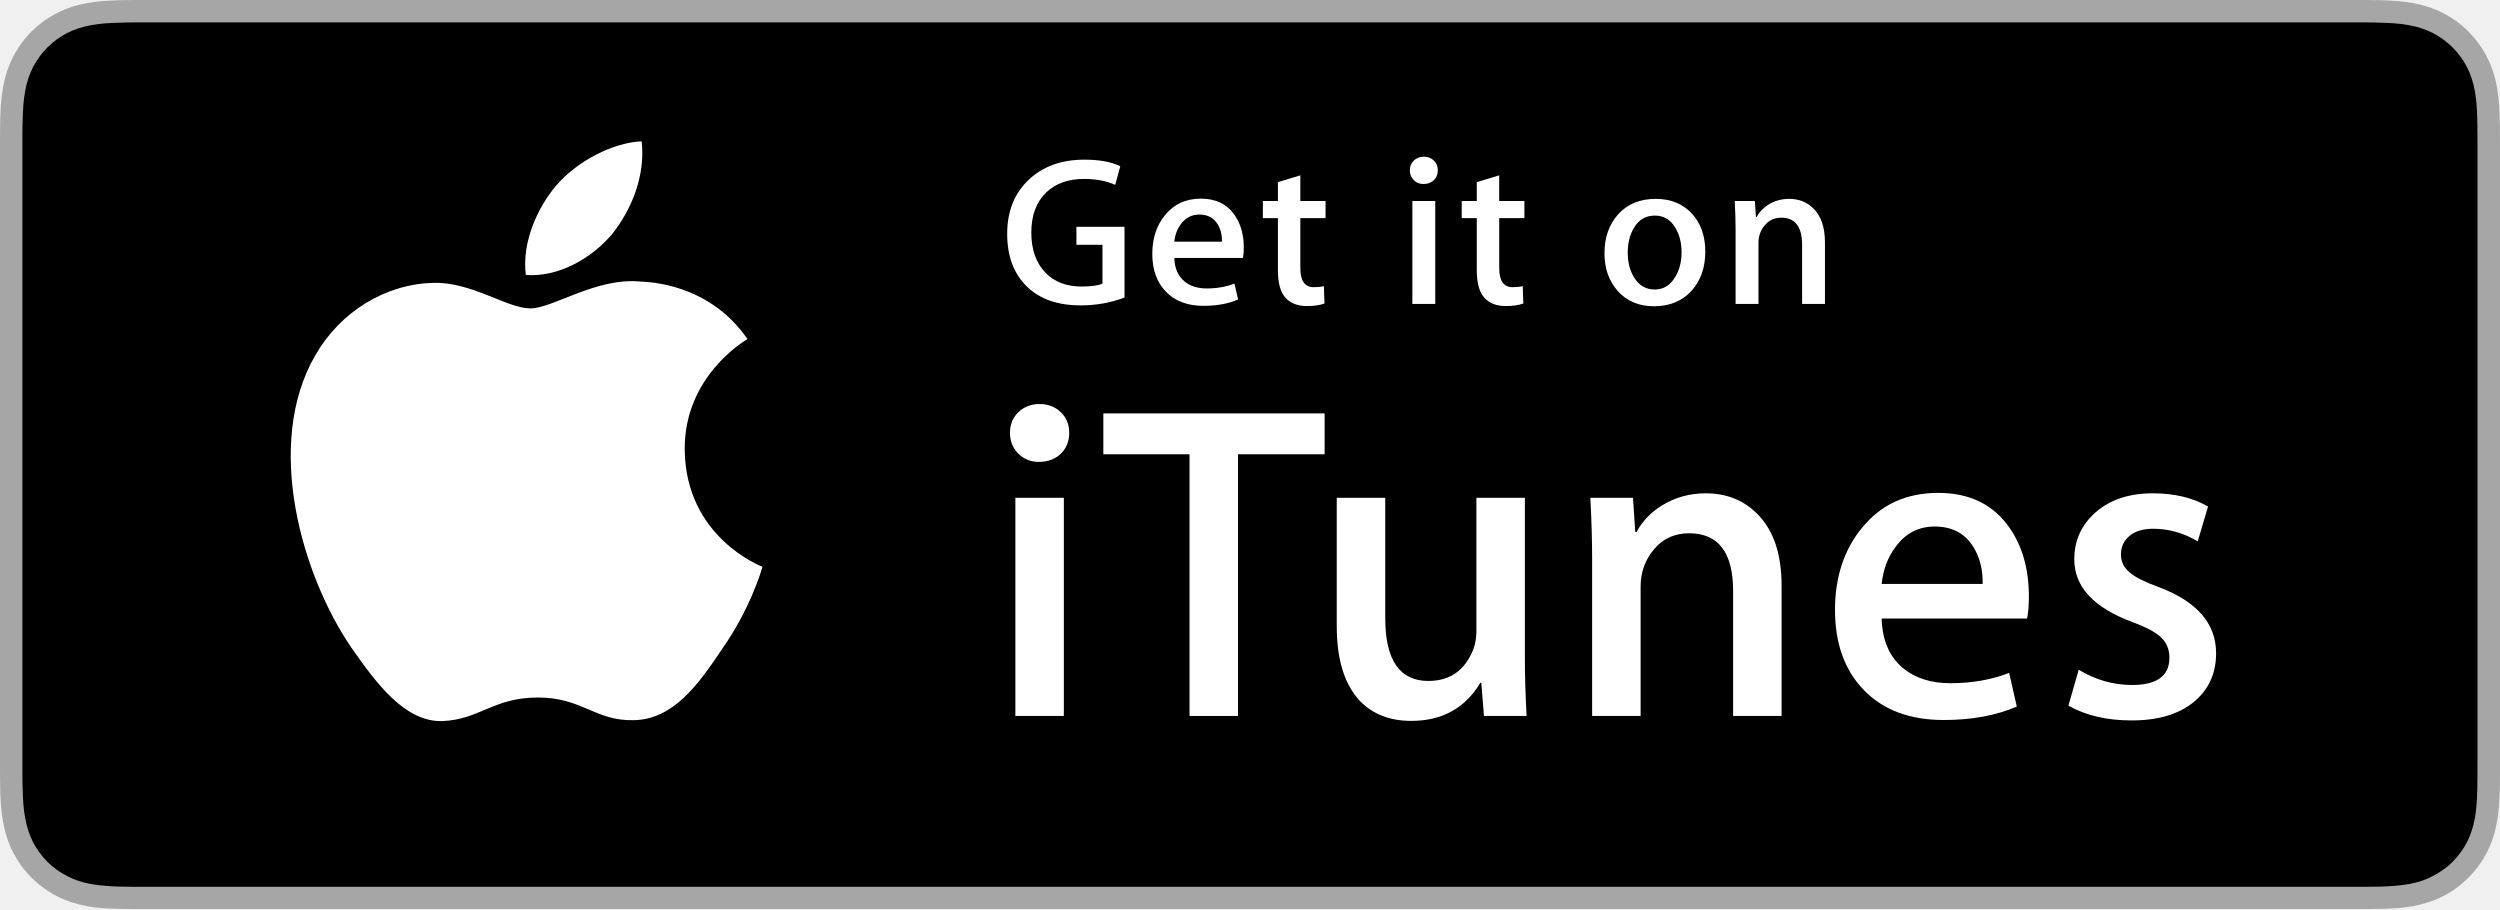
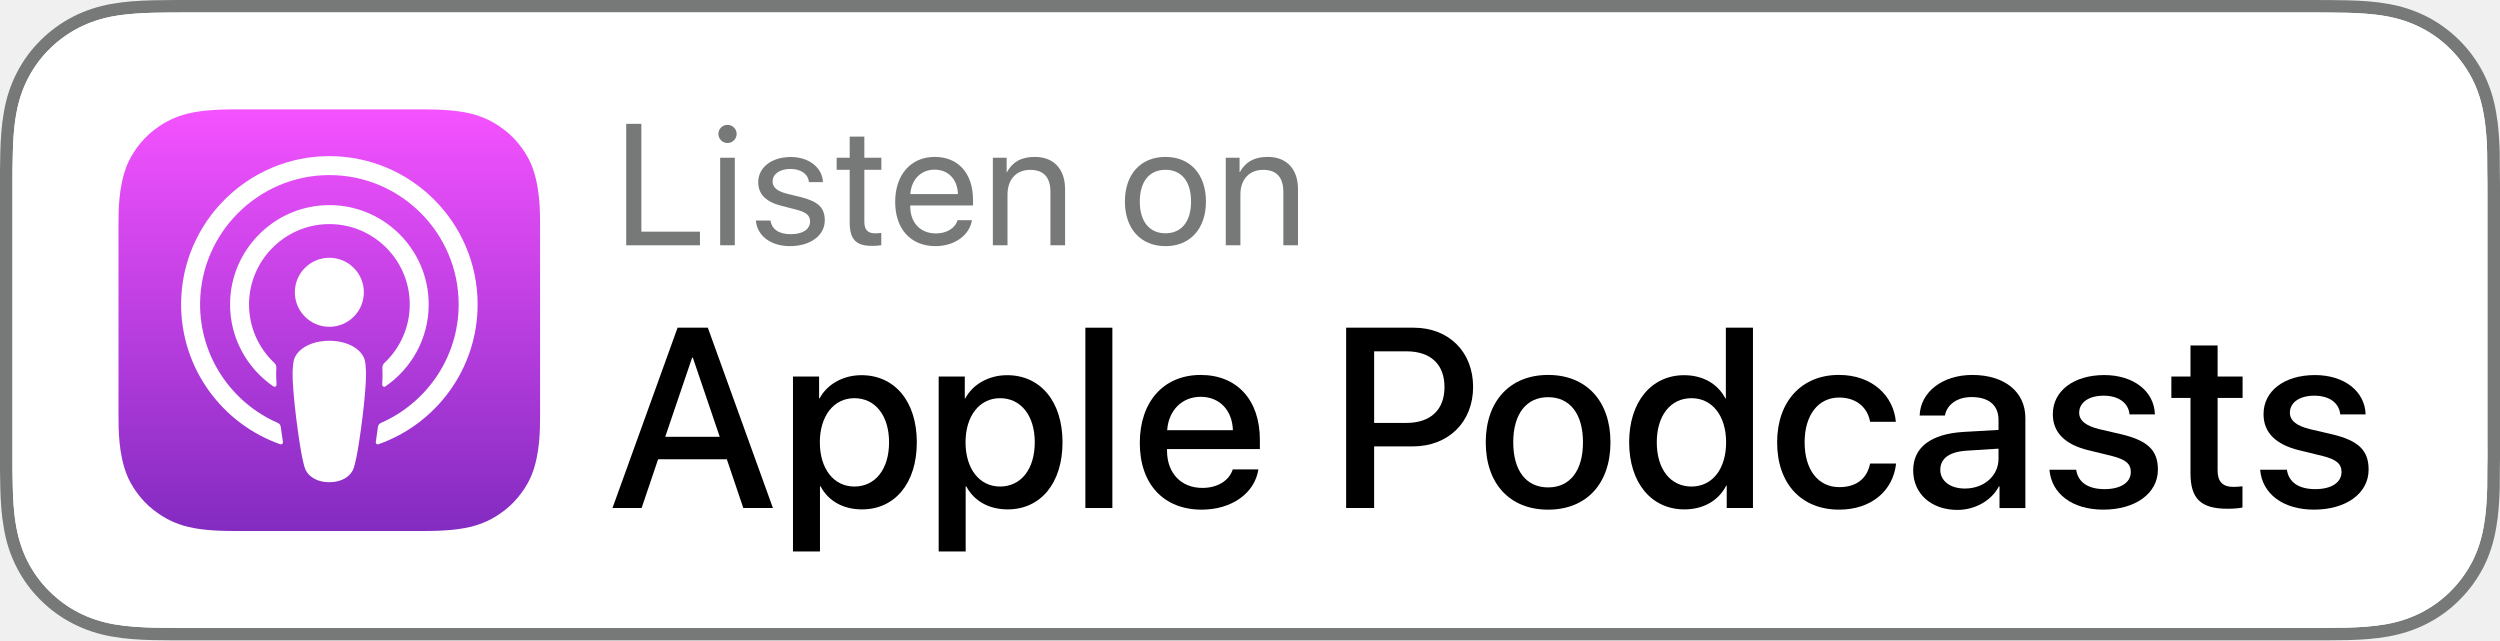
- <svg xmlns="http://www.w3.org/2000/svg" version="1.1" id="Livetype" x="0px" y="0px" width="110px" height="40px" viewBox="0 0 110 40" enable-background="new 0 0 110 40" xml:space="preserve">
+ <svg xmlns="http://www.w3.org/2000/svg" version="1.1" id="Icon" x="0px" y="0px" width="132.791px" height="34.013px" viewBox="0 0 132.791 34.013" enable-background="new 0 0 132.791 34.013" xml:space="preserve">
  <g>
-     <path fill="#A6A6A6" d="M103.371,0H6.625C6.372,0,6.119,0,5.866,0.001C5.652,0.002,5.443,0.005,5.23,0.01   c-0.465,0.016-0.934,0.04-1.394,0.125c-0.467,0.082-0.9,0.22-1.32,0.436C2.098,0.783,1.72,1.057,1.385,1.386   C1.056,1.721,0.783,2.098,0.57,2.517C0.355,2.936,0.217,3.37,0.135,3.837c-0.087,0.46-0.11,0.929-0.126,1.394   C0.004,5.444,0.002,5.652,0.001,5.866C0,6.119,0,6.372,0,6.625v26.753c0,0.248,0,0.506,0.001,0.756   c0.001,0.211,0.003,0.426,0.008,0.639c0.016,0.471,0.04,0.934,0.126,1.389c0.082,0.473,0.22,0.906,0.435,1.33   c0.212,0.408,0.485,0.799,0.815,1.121c0.335,0.334,0.712,0.613,1.131,0.824c0.419,0.217,0.853,0.344,1.32,0.438   c0.46,0.08,0.929,0.105,1.394,0.115c0.213,0.004,0.422,0.006,0.636,0.008C6.119,40,6.372,40,6.625,40h96.747   c0.252,0,0.506,0,0.76-0.002c0.211-0.002,0.426-0.004,0.641-0.008c0.463-0.01,0.932-0.035,1.393-0.115   c0.461-0.094,0.895-0.221,1.32-0.438c0.42-0.211,0.797-0.49,1.127-0.824c0.328-0.322,0.607-0.713,0.818-1.121   c0.217-0.424,0.354-0.857,0.436-1.33c0.082-0.455,0.111-0.918,0.123-1.389c0.008-0.213,0.01-0.428,0.01-0.639   C110,33.885,110,33.627,110,33.379V6.625c0-0.254,0-0.506-0.002-0.76c0-0.213-0.002-0.421-0.01-0.635   c-0.012-0.465-0.041-0.934-0.123-1.394c-0.082-0.467-0.219-0.901-0.436-1.32c-0.211-0.419-0.49-0.796-0.818-1.131   c-0.33-0.329-0.707-0.603-1.127-0.815c-0.426-0.215-0.859-0.354-1.32-0.436c-0.461-0.086-0.93-0.11-1.393-0.125   c-0.215-0.005-0.43-0.007-0.641-0.008C103.877,0,103.623,0,103.371,0L103.371,0z" />
-     <path d="M103.371,0.985l0.752,0.001c0.207,0.001,0.416,0.003,0.619,0.013c0.379,0.009,0.818,0.027,1.246,0.108   c0.395,0.071,0.727,0.18,1.051,0.342c0.32,0.166,0.615,0.38,0.875,0.638c0.258,0.258,0.473,0.552,0.639,0.876   c0.162,0.322,0.271,0.654,0.342,1.05c0.076,0.423,0.096,0.865,0.105,1.24c0.006,0.207,0.008,0.415,0.008,0.625   c0.002,0.25,0.002,0.496,0.002,0.748v26.753c0,0.246,0,0.502-0.002,0.75c0,0.207-0.002,0.416-0.008,0.621   c-0.01,0.377-0.029,0.818-0.105,1.244c-0.07,0.387-0.18,0.725-0.342,1.053c-0.166,0.318-0.381,0.613-0.639,0.875   c-0.26,0.254-0.555,0.467-0.877,0.627c-0.322,0.174-0.654,0.277-1.047,0.35c-0.434,0.074-0.893,0.104-1.244,0.111   c-0.205,0.004-0.412,0.006-0.623,0.008c-0.25,0.002-0.502,0.002-0.752,0.002H6.625c-0.002,0-0.005,0-0.007,0   c-0.249,0-0.497,0-0.748-0.002c-0.203-0.002-0.412-0.004-0.617-0.008c-0.349-0.008-0.81-0.037-1.241-0.111   c-0.395-0.072-0.727-0.176-1.051-0.35c-0.323-0.16-0.617-0.373-0.875-0.627c-0.257-0.262-0.471-0.557-0.638-0.875   c-0.161-0.328-0.271-0.666-0.341-1.055c-0.082-0.426-0.099-0.865-0.108-1.242c-0.01-0.207-0.012-0.416-0.013-0.621l0-0.6v-0.15   V6.625v-0.15l0-0.598c0.001-0.208,0.003-0.416,0.013-0.624c0.009-0.374,0.026-0.814,0.108-1.241c0.07-0.394,0.18-0.727,0.341-1.05   C1.615,2.639,1.83,2.345,2.087,2.087c0.257-0.257,0.551-0.472,0.875-0.639c0.323-0.161,0.655-0.27,1.05-0.341   C4.438,1.026,4.878,1.008,5.253,1C5.46,0.99,5.668,0.988,5.876,0.987l0.749-0.001H103.371" />
-     <g>
-       <g>
-         <path fill="#FFFFFF" d="M30.128,19.784c-0.029-3.223,2.639-4.791,2.761-4.864c-1.511-2.203-3.853-2.504-4.676-2.528     c-1.967-0.207-3.875,1.177-4.877,1.177c-1.022,0-2.565-1.157-4.228-1.123c-2.14,0.033-4.142,1.272-5.24,3.196     c-2.266,3.923-0.576,9.688,1.595,12.858c1.086,1.553,2.355,3.287,4.016,3.227c1.625-0.068,2.232-1.037,4.193-1.037     c1.943,0,2.513,1.037,4.207,0.998c1.744-0.029,2.842-1.561,3.89-3.127c1.255-1.781,1.759-3.533,1.779-3.623     C33.507,24.924,30.161,23.646,30.128,19.784z" />
-         <path fill="#FFFFFF" d="M26.928,10.306c0.874-1.093,1.472-2.58,1.306-4.089c-1.265,0.056-2.847,0.875-3.758,1.944     c-0.806,0.942-1.526,2.486-1.34,3.938C24.557,12.205,26.016,11.382,26.928,10.306z" />
+     <g id="XMLID_24_">
+       <path id="XMLID_43_" fill="#777878" d="M132.781,9.079c0-0.33,0-0.66-0.004-0.99c-0.024-0.72-0.067-1.441-0.198-2.152    c-0.123-0.721-0.338-1.393-0.667-2.047c-0.332-0.644-0.759-1.234-1.271-1.743c-0.507-0.509-1.097-0.937-1.738-1.266    c-0.66-0.333-1.33-0.549-2.052-0.675c-0.706-0.128-1.429-0.171-2.149-0.189c-0.329-0.005-0.664-0.011-0.992-0.014    C123.324,0,122.932,0,122.546,0H10.25C9.857,0,9.467,0,9.074,0.002C8.745,0.005,8.418,0.011,8.086,0.016    C7.37,0.035,6.646,0.078,5.932,0.206c-0.72,0.127-1.389,0.342-2.044,0.675C3.244,1.21,2.656,1.639,2.148,2.148    C1.633,2.656,1.207,3.246,0.881,3.89C0.547,4.544,0.334,5.216,0.209,5.937c-0.13,0.711-0.174,1.432-0.193,2.152    C0.006,8.419,0.005,8.749,0,9.079c0,0.39,0,0.78,0,1.173v13.509c0,0.397,0,0.786,0,1.177c0.005,0.333,0.006,0.658,0.016,0.99    c0.018,0.721,0.063,1.442,0.193,2.153c0.125,0.721,0.338,1.395,0.672,2.047c0.326,0.641,0.752,1.231,1.266,1.736    c0.509,0.513,1.096,0.941,1.741,1.266c0.655,0.337,1.324,0.549,2.044,0.679C6.646,33.938,7.37,33.98,8.086,34    c0.332,0.007,0.659,0.011,0.988,0.011c0.393,0.002,0.783,0.002,1.177,0.002h112.295c0.386,0,0.778,0,1.165-0.002    c0.328,0,0.662-0.004,0.992-0.011c0.72-0.02,1.443-0.062,2.149-0.191c0.722-0.13,1.392-0.342,2.052-0.679    c0.642-0.326,1.232-0.753,1.738-1.266c0.512-0.505,0.939-1.095,1.271-1.736c0.329-0.652,0.543-1.326,0.667-2.047    c0.131-0.711,0.174-1.432,0.198-2.153c0.004-0.332,0.004-0.657,0.004-0.99c0.01-0.391,0.01-0.779,0.01-1.177V10.253    C132.791,9.86,132.791,9.469,132.781,9.079z" />
+       <path id="XMLID_42_" fill="#FFFFFF" d="M132.125,23.761c0,0.392,0,0.775-0.009,1.177c0,0.328,0,0.653-0.005,0.97    c-0.018,0.621-0.057,1.35-0.187,2.06c-0.115,0.67-0.313,1.279-0.603,1.855c-0.304,0.585-0.688,1.115-1.152,1.576    c-0.458,0.459-0.985,0.844-1.57,1.143c-0.569,0.29-1.181,0.491-1.865,0.615c-0.71,0.125-1.435,0.161-2.045,0.18    c-0.328,0.006-0.656,0.011-0.983,0.011c-0.386,0.002-0.777,0.002-1.161,0.002H10.25c-0.392,0-0.781,0-1.177-0.002    c-0.325,0-0.647-0.004-0.968-0.011c-0.617-0.018-1.343-0.054-2.058-0.18c-0.682-0.123-1.29-0.325-1.858-0.615    c-0.58-0.294-1.107-0.681-1.575-1.149c-0.459-0.455-0.842-0.982-1.142-1.567c-0.29-0.571-0.489-1.178-0.611-1.865    c-0.134-0.736-0.167-1.481-0.181-2.053c-0.008-0.227-0.011-0.456-0.013-0.685l-0.004-0.285v-1.177V10.253V9.088L0.669,8.79    c0.002-0.226,0.005-0.454,0.013-0.685c0.014-0.567,0.047-1.312,0.182-2.053c0.12-0.685,0.319-1.292,0.611-1.862    c0.298-0.587,0.681-1.114,1.144-1.572C3.083,2.154,3.611,1.77,4.191,1.473c0.575-0.292,1.184-0.495,1.856-0.614    c0.73-0.129,1.482-0.162,2.05-0.18l0.977-0.014c0.394-0.003,0.784-0.003,1.175-0.003h112.295c0.384,0,0.775,0,1.159,0.003    l0.054,0.002l0.924,0.012c0.575,0.017,1.327,0.051,2.051,0.18c0.676,0.119,1.285,0.321,1.865,0.614    c0.584,0.298,1.112,0.682,1.571,1.145c0.462,0.461,0.846,0.989,1.147,1.571c0.293,0.579,0.492,1.189,0.606,1.869    c0.13,0.701,0.169,1.432,0.187,2.045c0.005,0.325,0.005,0.651,0.005,0.989c0.009,0.387,0.009,0.771,0.009,1.16V23.761z" />
+       <g id="XMLID_30_">
+         <g id="XMLID_25_">
+           <linearGradient id="XMLID_2_" gradientUnits="userSpaceOnUse" x1="17.491" y1="5.811" x2="17.491" y2="28.204">
+             <stop offset="0" style="stop-color:#F452FF" />
+             <stop offset="1" style="stop-color:#832BC1" />
+           </linearGradient>
+           <path id="XMLID_40_" fill-rule="evenodd" clip-rule="evenodd" fill="url(#XMLID_2_)" d="M28.244,25.22      c-0.218,0.553-0.72,1.331-1.432,1.88c-0.411,0.317-0.902,0.619-1.577,0.819c-0.719,0.213-1.604,0.285-2.706,0.285H12.452      c-1.102,0-1.987-0.072-2.706-0.285c-0.674-0.2-1.165-0.503-1.577-0.819c-0.712-0.548-1.215-1.327-1.432-1.88      c-0.438-1.114-0.443-2.378-0.443-3.174l0,0V11.969l0,0c0-0.796,0.004-2.06,0.443-3.174c0.218-0.553,0.72-1.331,1.432-1.88      C8.58,6.599,9.071,6.296,9.746,6.096c0.719-0.213,1.604-0.285,2.706-0.285l0,0h10.077l0,0c1.102,0,1.987,0.072,2.706,0.285      c0.674,0.2,1.165,0.503,1.577,0.819c0.712,0.548,1.215,1.327,1.432,1.88c0.438,1.114,0.443,2.378,0.443,3.174v10.077      C28.687,22.842,28.683,24.106,28.244,25.22z" />
+           <path id="XMLID_38_" fill-rule="evenodd" clip-rule="evenodd" fill="none" d="M28.244,25.22c-0.218,0.553-0.72,1.331-1.432,1.88      c-0.411,0.317-0.902,0.619-1.577,0.819c-0.719,0.213-1.604,0.285-2.706,0.285H12.452c-1.102,0-1.987-0.072-2.706-0.285      c-0.674-0.2-1.165-0.503-1.577-0.819c-0.712-0.548-1.215-1.327-1.432-1.88c-0.438-1.114-0.443-2.378-0.443-3.174l0,0V11.969l0,0      c0-0.796,0.004-2.06,0.443-3.174c0.218-0.553,0.72-1.331,1.432-1.88C8.58,6.599,9.071,6.296,9.746,6.096      c0.719-0.213,1.604-0.285,2.706-0.285l0,0h10.077l0,0c1.102,0,1.987,0.072,2.706,0.285c0.674,0.2,1.165,0.503,1.577,0.819      c0.712,0.548,1.215,1.327,1.432,1.88c0.438,1.114,0.443,2.378,0.443,3.174v10.077C28.687,22.842,28.683,24.106,28.244,25.22z" />
+           <g id="XMLID_26_">
+             <g>
+               <path fill="#FFFFFF" d="M19.114,18.682c-0.336-0.354-0.926-0.582-1.623-0.582s-1.287,0.227-1.623,0.582        c-0.175,0.185-0.268,0.375-0.297,0.645c-0.057,0.523-0.025,0.974,0.036,1.694c0.058,0.686,0.169,1.601,0.314,2.534        c0.103,0.663,0.187,1.021,0.263,1.278c0.123,0.415,0.585,0.779,1.307,0.779s1.183-0.363,1.307-0.779        c0.076-0.256,0.16-0.614,0.263-1.278c0.145-0.932,0.256-1.847,0.314-2.534c0.061-0.72,0.093-1.171,0.036-1.694        C19.383,19.057,19.29,18.867,19.114,18.682z M15.661,15.525c0,1.012,0.82,1.833,1.833,1.833s1.833-0.82,1.833-1.833        c0-1.012-0.821-1.833-1.833-1.833S15.661,14.513,15.661,15.525z M17.471,8.293c-4.286,0.012-7.798,3.489-7.851,7.775        c-0.043,3.472,2.173,6.442,5.268,7.53c0.075,0.026,0.151-0.036,0.14-0.115c-0.041-0.269-0.079-0.54-0.114-0.807        c-0.012-0.094-0.072-0.175-0.159-0.213c-2.446-1.069-4.154-3.522-4.127-6.363c0.036-3.729,3.081-6.769,6.81-6.8        c3.812-0.031,6.924,3.062,6.924,6.867c0,2.813-1.701,5.236-4.128,6.296c-0.087,0.038-0.147,0.119-0.159,0.213        c-0.035,0.266-0.073,0.537-0.114,0.806c-0.012,0.079,0.064,0.141,0.139,0.115c3.065-1.078,5.269-4.002,5.269-7.431        C25.368,11.818,21.823,8.28,17.471,8.293z M17.328,11.906c2.43-0.094,4.436,1.855,4.436,4.264        c0,1.225-0.519,2.331-1.349,3.111c-0.07,0.066-0.108,0.16-0.103,0.256c0.016,0.293,0.01,0.578-0.009,0.899        c-0.005,0.086,0.091,0.14,0.162,0.092c1.391-0.951,2.306-2.549,2.306-4.358c0-2.978-2.481-5.388-5.484-5.271        c-2.791,0.108-5.031,2.409-5.066,5.203c-0.023,1.837,0.897,3.464,2.306,4.427c0.071,0.048,0.167-0.007,0.161-0.092        c-0.02-0.322-0.026-0.607-0.009-0.9c0.005-0.096-0.032-0.19-0.103-0.256c-0.856-0.803-1.381-1.954-1.347-3.225        C13.29,13.819,15.093,11.992,17.328,11.906z" />
+             </g>
+           </g>
+         </g>
      </g>
    </g>
-     <g>
-       <path fill="#FFFFFF" d="M49.479,13.092c-0.609,0.23-1.252,0.345-1.929,0.345c-1.006,0-1.792-0.273-2.358-0.82    c-0.584-0.565-0.876-1.342-0.876-2.33c0-0.981,0.312-1.771,0.937-2.367c0.625-0.597,1.446-0.895,2.465-0.895    c0.652,0,1.177,0.096,1.575,0.289l-0.224,0.82c-0.386-0.174-0.842-0.261-1.37-0.261c-0.702,0-1.262,0.202-1.678,0.606    c-0.429,0.423-0.643,1.007-0.643,1.752s0.205,1.333,0.615,1.761c0.391,0.41,0.926,0.615,1.603,0.615    c0.422,0,0.727-0.043,0.913-0.13v-1.706h-1.146V9.979h2.115V13.092z" />
-       <path fill="#FFFFFF" d="M54.727,10.893c0,0.18-0.013,0.333-0.037,0.457h-3.02c0.013,0.447,0.159,0.789,0.438,1.025    c0.255,0.211,0.584,0.317,0.988,0.317c0.447,0,0.854-0.072,1.221-0.214l0.159,0.699c-0.429,0.187-0.936,0.28-1.52,0.28    c-0.702,0-1.253-0.207-1.654-0.62c-0.4-0.413-0.601-0.967-0.601-1.664c0-0.683,0.187-1.252,0.559-1.706    c0.392-0.484,0.919-0.727,1.584-0.727c0.652,0,1.146,0.242,1.482,0.727C54.593,9.853,54.727,10.328,54.727,10.893z M53.767,10.632    c0.006-0.298-0.059-0.556-0.196-0.773c-0.174-0.28-0.441-0.419-0.801-0.419c-0.33,0-0.597,0.137-0.802,0.41    c-0.168,0.218-0.267,0.479-0.298,0.783H53.767z" />
-       <path fill="#FFFFFF" d="M58.324,9.598h-1.109v2.199c0,0.559,0.196,0.839,0.588,0.839c0.18,0,0.329-0.016,0.447-0.046l0.027,0.764    c-0.198,0.075-0.459,0.112-0.782,0.112c-0.397,0-0.708-0.121-0.932-0.364c-0.224-0.242-0.335-0.649-0.335-1.221V9.598h-0.662    V8.843h0.662v-0.83l0.987-0.298v1.128h1.109V9.598z" />
-       <path fill="#FFFFFF" d="M63.264,7.491c0,0.18-0.06,0.326-0.178,0.438c-0.117,0.112-0.27,0.168-0.457,0.168    c-0.167,0-0.309-0.058-0.424-0.173c-0.115-0.115-0.172-0.259-0.172-0.433s0.059-0.317,0.178-0.429    c0.117-0.112,0.264-0.168,0.438-0.168s0.32,0.056,0.438,0.168C63.204,7.174,63.264,7.317,63.264,7.491z M63.151,13.372h-1.007    V8.843h1.007V13.372z" />
-       <path fill="#FFFFFF" d="M67.074,9.598h-1.108v2.199c0,0.559,0.196,0.839,0.587,0.839c0.18,0,0.33-0.016,0.447-0.046l0.027,0.764    c-0.197,0.075-0.459,0.112-0.781,0.112c-0.398,0-0.709-0.121-0.933-0.364c-0.224-0.242-0.335-0.649-0.335-1.221V9.598h-0.662    V8.843h0.662v-0.83l0.987-0.298v1.128h1.108V9.598z" />
-       <path fill="#FFFFFF" d="M75.033,11.07c0,0.696-0.198,1.268-0.596,1.715c-0.417,0.46-0.97,0.69-1.659,0.69    c-0.665,0-1.194-0.221-1.589-0.662c-0.396-0.441-0.592-0.998-0.592-1.668c0-0.702,0.203-1.277,0.61-1.724    c0.406-0.447,0.955-0.671,1.645-0.671c0.665,0,1.199,0.221,1.604,0.662C74.841,9.84,75.033,10.393,75.033,11.07z M73.989,11.103    c0-0.417-0.09-0.775-0.27-1.075c-0.212-0.361-0.513-0.542-0.904-0.542c-0.404,0-0.712,0.181-0.923,0.542    c-0.18,0.299-0.271,0.664-0.271,1.093c0,0.418,0.091,0.776,0.271,1.075c0.218,0.361,0.522,0.542,0.913,0.542    c0.386,0,0.687-0.184,0.904-0.551C73.896,11.882,73.989,11.52,73.989,11.103z" />
-       <path fill="#FFFFFF" d="M80.299,13.372h-1.006v-2.594c0-0.8-0.305-1.2-0.914-1.2c-0.298,0-0.54,0.11-0.727,0.331    c-0.187,0.22-0.279,0.479-0.279,0.776v2.687h-1.007v-3.234c0-0.398-0.013-0.83-0.037-1.295h0.885l0.047,0.708h0.028    c0.118-0.22,0.292-0.402,0.521-0.547c0.273-0.169,0.578-0.254,0.914-0.254c0.422,0,0.773,0.137,1.053,0.41    c0.348,0.335,0.521,0.835,0.521,1.5V13.372z" />
+     <path id="XMLID_22_" fill="#FFFFFF" d="M132.125,23.761c0,0.392,0,0.775-0.009,1.177c0,0.328,0,0.653-0.005,0.97   c-0.018,0.621-0.057,1.35-0.187,2.06c-0.115,0.67-0.313,1.279-0.603,1.855c-0.304,0.585-0.688,1.115-1.152,1.576   c-0.458,0.459-0.985,0.844-1.57,1.143c-0.569,0.29-1.181,0.491-1.865,0.615c-0.71,0.125-1.435,0.161-2.045,0.18   c-0.328,0.006-0.656,0.011-0.983,0.011c-0.386,0.002-0.777,0.002-1.161,0.002H10.25c-0.392,0-0.781,0-1.177-0.002   c-0.325,0-0.647-0.004-0.968-0.011c-0.617-0.018-1.343-0.054-2.058-0.18c-0.682-0.123-1.29-0.325-1.858-0.615   c-0.58-0.294-1.107-0.681-1.575-1.149c-0.459-0.455-0.842-0.982-1.142-1.567c-0.29-0.571-0.489-1.178-0.611-1.865   c-0.134-0.736-0.167-1.481-0.181-2.053c-0.008-0.227-0.011-0.456-0.013-0.685l-0.004-0.285v-1.177V10.253V9.088L0.669,8.79   c0.002-0.226,0.005-0.454,0.013-0.685c0.014-0.567,0.047-1.312,0.182-2.053c0.12-0.685,0.319-1.292,0.611-1.862   c0.298-0.587,0.681-1.114,1.144-1.572C3.083,2.154,3.611,1.77,4.191,1.473c0.575-0.292,1.184-0.495,1.856-0.614   c0.73-0.129,1.482-0.162,2.05-0.18l0.977-0.014c0.394-0.003,0.784-0.003,1.175-0.003h112.295c0.384,0,0.775,0,1.159,0.003   l0.054,0.002l0.924,0.012c0.575,0.017,1.327,0.051,2.051,0.18c0.676,0.119,1.285,0.321,1.865,0.614   c0.584,0.298,1.112,0.682,1.571,1.145c0.462,0.461,0.846,0.989,1.147,1.571c0.293,0.579,0.492,1.189,0.606,1.869   c0.13,0.701,0.169,1.432,0.187,2.045c0.005,0.325,0.005,0.651,0.005,0.989c0.009,0.387,0.009,0.771,0.009,1.16V23.761z" />
+     <g id="XMLID_61_">
+       <g>
+         <path fill="#777878" d="M37.179,13.029h-3.917V6.578h0.805v5.727h3.112V13.029z" />
+         <path fill="#777878" d="M38.158,7.114c0-0.268,0.219-0.483,0.483-0.483c0.268,0,0.487,0.215,0.487,0.483     c0,0.264-0.219,0.483-0.487,0.483C38.377,7.597,38.158,7.378,38.158,7.114z M38.252,8.379h0.778v4.65h-0.778V8.379z" />
+         <path fill="#777878" d="M42.007,8.339c0.957,0,1.677,0.563,1.704,1.337h-0.742c-0.045-0.434-0.42-0.702-0.988-0.702     c-0.563,0-0.943,0.269-0.943,0.667c0,0.313,0.246,0.519,0.773,0.652l0.72,0.174c0.939,0.237,1.278,0.568,1.278,1.243     c0,0.8-0.769,1.364-1.851,1.364c-1.015,0-1.739-0.545-1.811-1.359h0.778c0.076,0.474,0.456,0.724,1.082,0.724     c0.626,0,1.02-0.259,1.02-0.67c0-0.322-0.192-0.492-0.715-0.63l-0.818-0.21c-0.818-0.21-1.22-0.622-1.22-1.248     C40.272,8.893,40.988,8.339,42.007,8.339z" />
+         <path fill="#777878" d="M45.911,7.257v1.122h0.903v0.64h-0.903v2.758c0,0.425,0.179,0.617,0.577,0.617     c0.089,0,0.268-0.014,0.322-0.022v0.653c-0.094,0.022-0.309,0.036-0.492,0.036c-0.854,0-1.185-0.349-1.185-1.243V9.019H44.44     v-0.64h0.693V7.257H45.911z" />
+         <path fill="#777878" d="M51.627,11.697c-0.129,0.805-0.939,1.377-1.936,1.377c-1.314,0-2.142-0.908-2.142-2.352     c0-1.444,0.832-2.387,2.105-2.387c1.248,0,2.03,0.876,2.03,2.285v0.295h-3.335v0.045c0,0.872,0.541,1.439,1.359,1.439     c0.572,0,1.024-0.273,1.153-0.702H51.627z M48.355,10.307h2.526c-0.018-0.778-0.514-1.296-1.238-1.296     C48.923,9.01,48.404,9.533,48.355,10.307z" />
+         <path fill="#777878" d="M52.737,8.379h0.733v0.76h0.018c0.291-0.532,0.755-0.805,1.475-0.805c1.02,0,1.61,0.657,1.61,1.712v2.982     h-0.778v-2.843c0-0.751-0.349-1.163-1.073-1.163c-0.751,0-1.207,0.523-1.207,1.31v2.696h-0.778V8.379z" />
+         <path fill="#777878" d="M59.751,10.705c0-1.449,0.84-2.37,2.155-2.37c1.31,0,2.15,0.921,2.15,2.37c0,1.444-0.84,2.37-2.15,2.37     C60.592,13.074,59.751,12.148,59.751,10.705z M63.265,10.705c0-1.06-0.505-1.686-1.359-1.686c-0.858,0-1.364,0.63-1.364,1.686     c0,1.06,0.51,1.686,1.364,1.686S63.265,11.764,63.265,10.705z" />
+         <path fill="#777878" d="M65.108,8.379h0.733v0.76h0.018c0.291-0.532,0.755-0.805,1.475-0.805c1.02,0,1.61,0.657,1.61,1.712v2.982     h-0.778v-2.843c0-0.751-0.349-1.163-1.073-1.163c-0.751,0-1.207,0.523-1.207,1.31v2.696h-0.778V8.379z" />
+       </g>
+       <g>
+         <path d="M38.607,24.395h-3.651l-0.876,2.589h-1.547l3.458-9.578h1.606l3.458,9.578h-1.573L38.607,24.395z M35.335,23.201h2.894     l-1.427-4.202h-0.04L35.335,23.201z" />
+         <path d="M48.698,23.493c0,2.17-1.162,3.564-2.914,3.564c-0.996,0-1.785-0.445-2.197-1.222h-0.033v3.458H42.12v-9.293h1.387v1.162     h0.026c0.398-0.75,1.248-1.234,2.224-1.234C47.529,19.929,48.698,21.329,48.698,23.493z M47.224,23.493     c0-1.414-0.73-2.343-1.845-2.343c-1.095,0-1.832,0.949-1.832,2.343c0,1.407,0.737,2.35,1.832,2.35     C46.494,25.843,47.224,24.92,47.224,23.493z" />
+         <path d="M56.437,23.493c0,2.17-1.162,3.564-2.914,3.564c-0.996,0-1.785-0.445-2.197-1.222h-0.033v3.458h-1.434v-9.293h1.387     v1.162h0.026c0.398-0.75,1.248-1.234,2.224-1.234C55.268,19.929,56.437,21.329,56.437,23.493z M54.963,23.493     c0-1.414-0.73-2.343-1.845-2.343c-1.095,0-1.832,0.949-1.832,2.343c0,1.407,0.737,2.35,1.832,2.35     C54.233,25.843,54.963,24.92,54.963,23.493z" />
+         <path d="M57.651,17.406h1.434v9.578h-1.434V17.406z" />
+         <path d="M66.841,24.934c-0.192,1.268-1.427,2.137-3.007,2.137c-2.031,0-3.292-1.361-3.292-3.544c0-2.19,1.268-3.611,3.232-3.611     c1.932,0,3.146,1.327,3.146,3.445v0.491h-4.932v0.086c0,1.195,0.75,1.978,1.878,1.978c0.796,0,1.42-0.378,1.613-0.982H66.841z      M61.996,22.849h3.491c-0.033-1.069-0.717-1.772-1.712-1.772C62.786,21.077,62.069,21.794,61.996,22.849z" />
+         <path d="M75.093,17.406c1.858,0,3.153,1.281,3.153,3.146c0,1.872-1.321,3.159-3.199,3.159h-2.058v3.272h-1.487v-9.578H75.093z      M72.989,22.464h1.706c1.294,0,2.031-0.697,2.031-1.905s-0.737-1.898-2.024-1.898h-1.712V22.464z" />
+         <path d="M78.918,23.493c0-2.197,1.294-3.578,3.312-3.578c2.024,0,3.312,1.38,3.312,3.578c0,2.204-1.281,3.578-3.312,3.578     S78.918,25.697,78.918,23.493z M84.082,23.493c0-1.507-0.69-2.396-1.852-2.396s-1.852,0.896-1.852,2.396     c0,1.513,0.69,2.396,1.852,2.396S84.082,25.006,84.082,23.493z" />
+         <path d="M86.535,23.493c0-2.157,1.188-3.564,2.92-3.564c1.002,0,1.792,0.464,2.19,1.234h0.026v-3.757h1.44v9.578h-1.394v-1.188     h-0.026c-0.412,0.796-1.208,1.261-2.224,1.261C87.723,27.058,86.535,25.65,86.535,23.493z M88.002,23.493     c0,1.434,0.73,2.35,1.845,2.35c1.102,0,1.838-0.929,1.838-2.35c0-1.407-0.737-2.343-1.838-2.343     C88.732,21.15,88.002,22.073,88.002,23.493z" />
+         <path d="M99.333,22.404c-0.126-0.737-0.704-1.288-1.646-1.288c-1.102,0-1.832,0.923-1.832,2.376c0,1.487,0.737,2.383,1.845,2.383     c0.89,0,1.474-0.445,1.633-1.254h1.381c-0.16,1.467-1.334,2.449-3.027,2.449c-1.991,0-3.292-1.361-3.292-3.578     c0-2.17,1.301-3.578,3.279-3.578c1.792,0,2.907,1.128,3.027,2.489H99.333z" />
+         <path d="M101.621,24.986c0-1.221,0.936-1.938,2.675-2.044l1.858-0.106v-0.531c0-0.79-0.524-1.214-1.434-1.214     c-0.75,0-1.301,0.385-1.414,0.982h-1.341c0.04-1.248,1.208-2.157,2.795-2.157c1.712,0,2.82,0.896,2.82,2.283v4.786h-1.373v-1.148     h-0.033c-0.392,0.75-1.262,1.248-2.204,1.248C102.583,27.084,101.621,26.227,101.621,24.986z M106.154,24.369v-0.538     l-1.673,0.106c-0.929,0.053-1.42,0.412-1.42,1.016c0,0.584,0.511,0.996,1.308,0.996     C105.385,25.949,106.154,25.272,106.154,24.369z" />
+         <path d="M111.773,19.922c1.546,0,2.654,0.856,2.688,2.091h-1.347c-0.061-0.617-0.584-0.996-1.381-0.996     c-0.776,0-1.294,0.358-1.294,0.903c0,0.418,0.345,0.697,1.068,0.876l1.175,0.272c1.407,0.338,1.938,0.856,1.938,1.878     c0,1.261-1.195,2.124-2.901,2.124c-1.646,0-2.754-0.843-2.86-2.118h1.42c0.1,0.67,0.638,1.029,1.507,1.029     c0.856,0,1.395-0.352,1.395-0.909c0-0.432-0.266-0.664-0.996-0.85l-1.248-0.305c-1.261-0.306-1.898-0.949-1.898-1.918     C109.038,20.765,110.146,19.922,111.773,19.922z" />
+         <path d="M117.791,18.349v1.652h1.327v1.135h-1.327v3.85c0,0.598,0.266,0.876,0.85,0.876c0.146,0,0.378-0.02,0.471-0.033v1.128     c-0.159,0.04-0.478,0.066-0.796,0.066c-1.414,0-1.965-0.531-1.965-1.885v-4.002h-1.016v-1.135h1.016v-1.652H117.791z" />
+         <path d="M122.965,19.922c1.546,0,2.654,0.856,2.688,2.091h-1.347c-0.061-0.617-0.584-0.996-1.381-0.996     c-0.776,0-1.294,0.358-1.294,0.903c0,0.418,0.345,0.697,1.068,0.876l1.175,0.272c1.407,0.338,1.938,0.856,1.938,1.878     c0,1.261-1.195,2.124-2.901,2.124c-1.646,0-2.754-0.843-2.86-2.118h1.42c0.1,0.67,0.638,1.029,1.507,1.029     c0.856,0,1.395-0.352,1.395-0.909c0-0.432-0.266-0.664-0.996-0.85l-1.248-0.305c-1.261-0.306-1.898-0.949-1.898-1.918     C120.229,20.765,121.338,19.922,122.965,19.922z" />
+       </g>
    </g>
-     <g>
-       <path fill="#FFFFFF" d="M47.046,19.04c0,0.382-0.125,0.691-0.375,0.928c-0.25,0.237-0.573,0.355-0.968,0.355    c-0.355,0-0.655-0.122-0.899-0.365s-0.365-0.549-0.365-0.918c0-0.368,0.125-0.671,0.375-0.908c0.25-0.237,0.559-0.355,0.928-0.355    c0.368,0,0.678,0.118,0.928,0.355C46.921,18.368,47.046,18.671,47.046,19.04z M46.809,31.502h-2.133v-9.599h2.133V31.502z" />
-       <path fill="#FFFFFF" d="M58.283,19.988h-3.811v11.514h-2.133V19.988h-3.792V18.19h9.736V19.988z" />
-       <path fill="#FFFFFF" d="M67.171,31.502h-1.876l-0.118-1.461h-0.04c-0.672,1.119-1.686,1.678-3.041,1.678    c-0.948,0-1.705-0.296-2.271-0.889c-0.672-0.724-1.008-1.816-1.008-3.278v-5.648h2.134v5.293c0,1.844,0.632,2.765,1.896,2.765    c0.948,0,1.606-0.461,1.976-1.382c0.092-0.237,0.138-0.507,0.138-0.81v-5.866h2.133v6.833    C67.092,29.646,67.118,30.567,67.171,31.502z" />
-       <path fill="#FFFFFF" d="M78.39,31.502h-2.133v-5.496c0-1.695-0.646-2.542-1.936-2.542c-0.633,0-1.146,0.233-1.541,0.699    c-0.395,0.466-0.593,1.015-0.593,1.646v5.693h-2.133v-6.854c0-0.842-0.026-1.758-0.079-2.745h1.877l0.099,1.501h0.059    c0.25-0.467,0.619-0.854,1.106-1.158c0.579-0.36,1.225-0.54,1.936-0.54c0.896,0,1.639,0.29,2.231,0.869    c0.737,0.711,1.106,1.771,1.106,3.18V31.502z" />
-       <path fill="#FFFFFF" d="M89.271,26.248c0,0.383-0.026,0.705-0.079,0.969h-6.399c0.026,0.947,0.336,1.672,0.929,2.172    c0.54,0.447,1.237,0.672,2.094,0.672c0.947,0,1.81-0.151,2.587-0.455l0.336,1.482c-0.909,0.395-1.982,0.592-3.22,0.592    c-1.487,0-2.656-0.438-3.505-1.313c-0.85-0.876-1.274-2.05-1.274-3.525c0-1.448,0.396-2.653,1.186-3.614    c0.829-1.027,1.948-1.541,3.357-1.541c1.382,0,2.429,0.513,3.14,1.541C88.988,24.043,89.271,25.051,89.271,26.248z M87.237,25.695    c0.013-0.632-0.126-1.178-0.415-1.639c-0.369-0.593-0.935-0.889-1.698-0.889c-0.698,0-1.265,0.289-1.698,0.869    c-0.356,0.461-0.566,1.014-0.633,1.658H87.237z" />
-       <path fill="#FFFFFF" d="M97.508,28.744c0,0.893-0.329,1.609-0.987,2.147c-0.659,0.538-1.567,0.808-2.726,0.808    c-1.094,0-2.021-0.217-2.785-0.651l0.454-1.58c0.737,0.448,1.521,0.671,2.351,0.671c1.093,0,1.639-0.4,1.639-1.204    c0-0.355-0.118-0.648-0.355-0.879c-0.236-0.23-0.658-0.458-1.264-0.682c-1.712-0.632-2.567-1.554-2.567-2.765    c0-0.83,0.316-1.521,0.948-2.074s1.468-0.829,2.508-0.829c0.948,0,1.758,0.193,2.43,0.58l-0.454,1.533    c-0.619-0.368-1.271-0.554-1.956-0.554c-0.447,0-0.797,0.105-1.046,0.316c-0.251,0.209-0.376,0.479-0.376,0.807    c0,0.329,0.132,0.599,0.396,0.809c0.224,0.197,0.658,0.414,1.304,0.65C96.678,26.479,97.508,27.443,97.508,28.744z" />
+     <g id="XMLID_5_">
+       <g id="XMLID_6_">
+         <linearGradient id="XMLID_4_" gradientUnits="userSpaceOnUse" x1="17.491" y1="5.811" x2="17.491" y2="28.204">
+           <stop offset="0" style="stop-color:#F452FF" />
+           <stop offset="1" style="stop-color:#832BC1" />
+         </linearGradient>
+         <path id="XMLID_20_" fill-rule="evenodd" clip-rule="evenodd" fill="url(#XMLID_4_)" d="M28.244,25.22     c-0.218,0.553-0.72,1.331-1.432,1.88c-0.411,0.317-0.902,0.619-1.577,0.819c-0.719,0.213-1.604,0.285-2.706,0.285H12.452     c-1.102,0-1.987-0.072-2.706-0.285c-0.674-0.2-1.165-0.503-1.577-0.819c-0.712-0.548-1.215-1.327-1.432-1.88     c-0.438-1.114-0.443-2.378-0.443-3.174l0,0V11.969l0,0c0-0.796,0.004-2.06,0.443-3.174c0.218-0.553,0.72-1.331,1.432-1.88     C8.58,6.599,9.071,6.296,9.746,6.096c0.719-0.213,1.604-0.285,2.706-0.285l0,0h10.077l0,0c1.102,0,1.987,0.072,2.706,0.285     c0.674,0.2,1.165,0.503,1.577,0.819c0.712,0.548,1.215,1.327,1.432,1.88c0.438,1.114,0.443,2.378,0.443,3.174v10.077     C28.687,22.842,28.683,24.106,28.244,25.22z" />
+         <path id="XMLID_18_" fill-rule="evenodd" clip-rule="evenodd" fill="none" d="M28.244,25.22c-0.218,0.553-0.72,1.331-1.432,1.88     c-0.411,0.317-0.902,0.619-1.577,0.819c-0.719,0.213-1.604,0.285-2.706,0.285H12.452c-1.102,0-1.987-0.072-2.706-0.285     c-0.674-0.2-1.165-0.503-1.577-0.819c-0.712-0.548-1.215-1.327-1.432-1.88c-0.438-1.114-0.443-2.378-0.443-3.174l0,0V11.969l0,0     c0-0.796,0.004-2.06,0.443-3.174c0.218-0.553,0.72-1.331,1.432-1.88C8.58,6.599,9.071,6.296,9.746,6.096     c0.719-0.213,1.604-0.285,2.706-0.285l0,0h10.077l0,0c1.102,0,1.987,0.072,2.706,0.285c0.674,0.2,1.165,0.503,1.577,0.819     c0.712,0.548,1.215,1.327,1.432,1.88c0.438,1.114,0.443,2.378,0.443,3.174v10.077C28.687,22.842,28.683,24.106,28.244,25.22z" />
+         <g id="XMLID_7_">
+           <g>
+             <path fill="#FFFFFF" d="M19.114,18.682c-0.336-0.354-0.926-0.582-1.623-0.582c-0.697,0-1.287,0.227-1.623,0.582       c-0.175,0.185-0.268,0.375-0.297,0.645c-0.057,0.523-0.025,0.974,0.036,1.694c0.058,0.686,0.169,1.601,0.314,2.534       c0.103,0.663,0.187,1.021,0.263,1.278c0.123,0.415,0.585,0.779,1.307,0.779c0.722,0,1.183-0.363,1.307-0.779       c0.076-0.256,0.16-0.614,0.263-1.278c0.145-0.932,0.256-1.847,0.314-2.534c0.061-0.72,0.093-1.171,0.037-1.694       C19.383,19.057,19.29,18.867,19.114,18.682z M15.661,15.525c0,1.012,0.82,1.833,1.833,1.833s1.833-0.82,1.833-1.833       c0-1.012-0.821-1.833-1.833-1.833S15.661,14.513,15.661,15.525z M17.471,8.293c-4.286,0.012-7.798,3.489-7.851,7.775       c-0.043,3.472,2.173,6.442,5.268,7.53c0.075,0.026,0.151-0.036,0.14-0.115c-0.041-0.269-0.079-0.54-0.114-0.807       c-0.012-0.094-0.072-0.175-0.159-0.213c-2.446-1.069-4.154-3.522-4.127-6.363c0.036-3.729,3.081-6.769,6.81-6.8       c3.812-0.031,6.924,3.062,6.924,6.867c0,2.813-1.701,5.236-4.128,6.296c-0.087,0.038-0.147,0.119-0.159,0.213       c-0.035,0.266-0.073,0.537-0.114,0.806c-0.012,0.079,0.064,0.141,0.14,0.115c3.065-1.078,5.268-4.002,5.268-7.431       C25.368,11.818,21.823,8.28,17.471,8.293z M17.328,11.906c2.43-0.094,4.436,1.855,4.436,4.264c0,1.225-0.519,2.331-1.349,3.111       c-0.07,0.066-0.108,0.16-0.103,0.256c0.016,0.293,0.01,0.578-0.009,0.899c-0.005,0.086,0.091,0.14,0.162,0.092       c1.391-0.951,2.306-2.549,2.306-4.358c0-2.978-2.481-5.388-5.484-5.271c-2.791,0.108-5.031,2.409-5.066,5.203       c-0.023,1.837,0.897,3.464,2.306,4.427c0.071,0.048,0.167-0.007,0.161-0.092c-0.02-0.322-0.026-0.607-0.009-0.9       c0.005-0.096-0.032-0.19-0.103-0.256c-0.856-0.803-1.381-1.954-1.347-3.225C13.29,13.819,15.093,11.992,17.328,11.906z" />
+           </g>
+         </g>
+       </g>
    </g>
  </g>
+   <g>
+ </g>
+   <g>
+ </g>
+   <g>
+ </g>
+   <g>
+ </g>
+   <g>
+ </g>
+   <g>
+ </g>
</svg>
